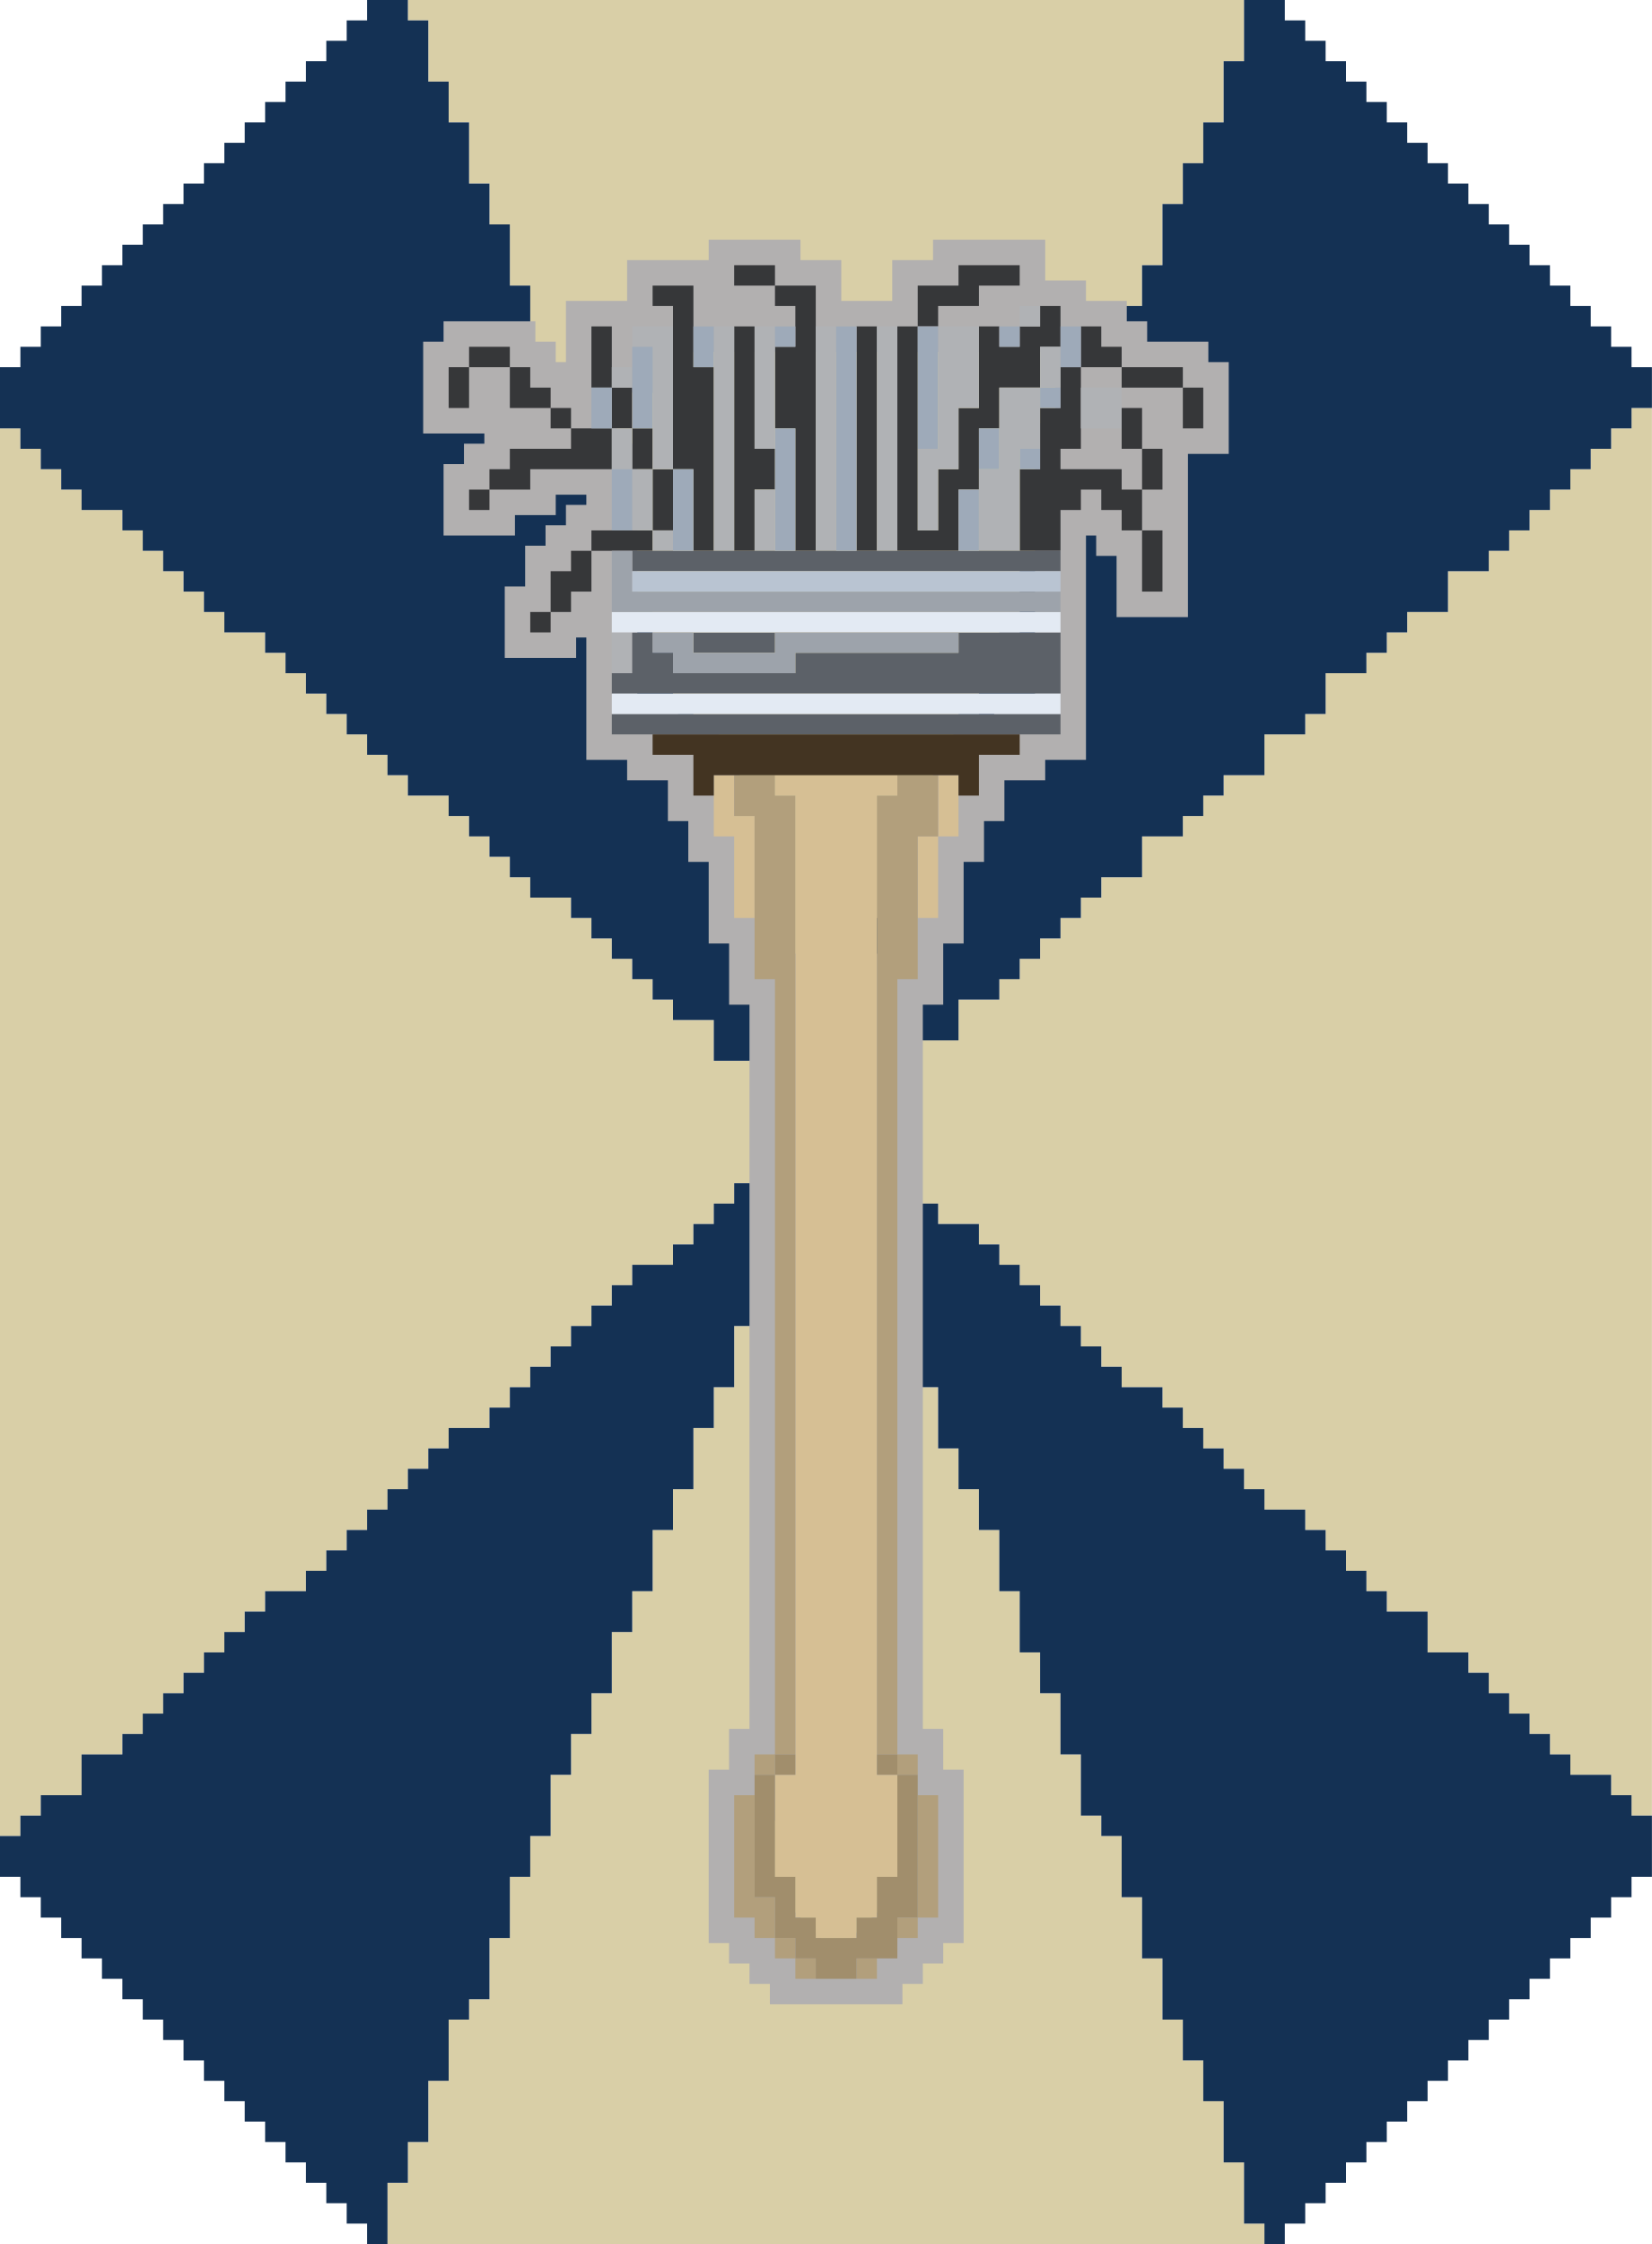
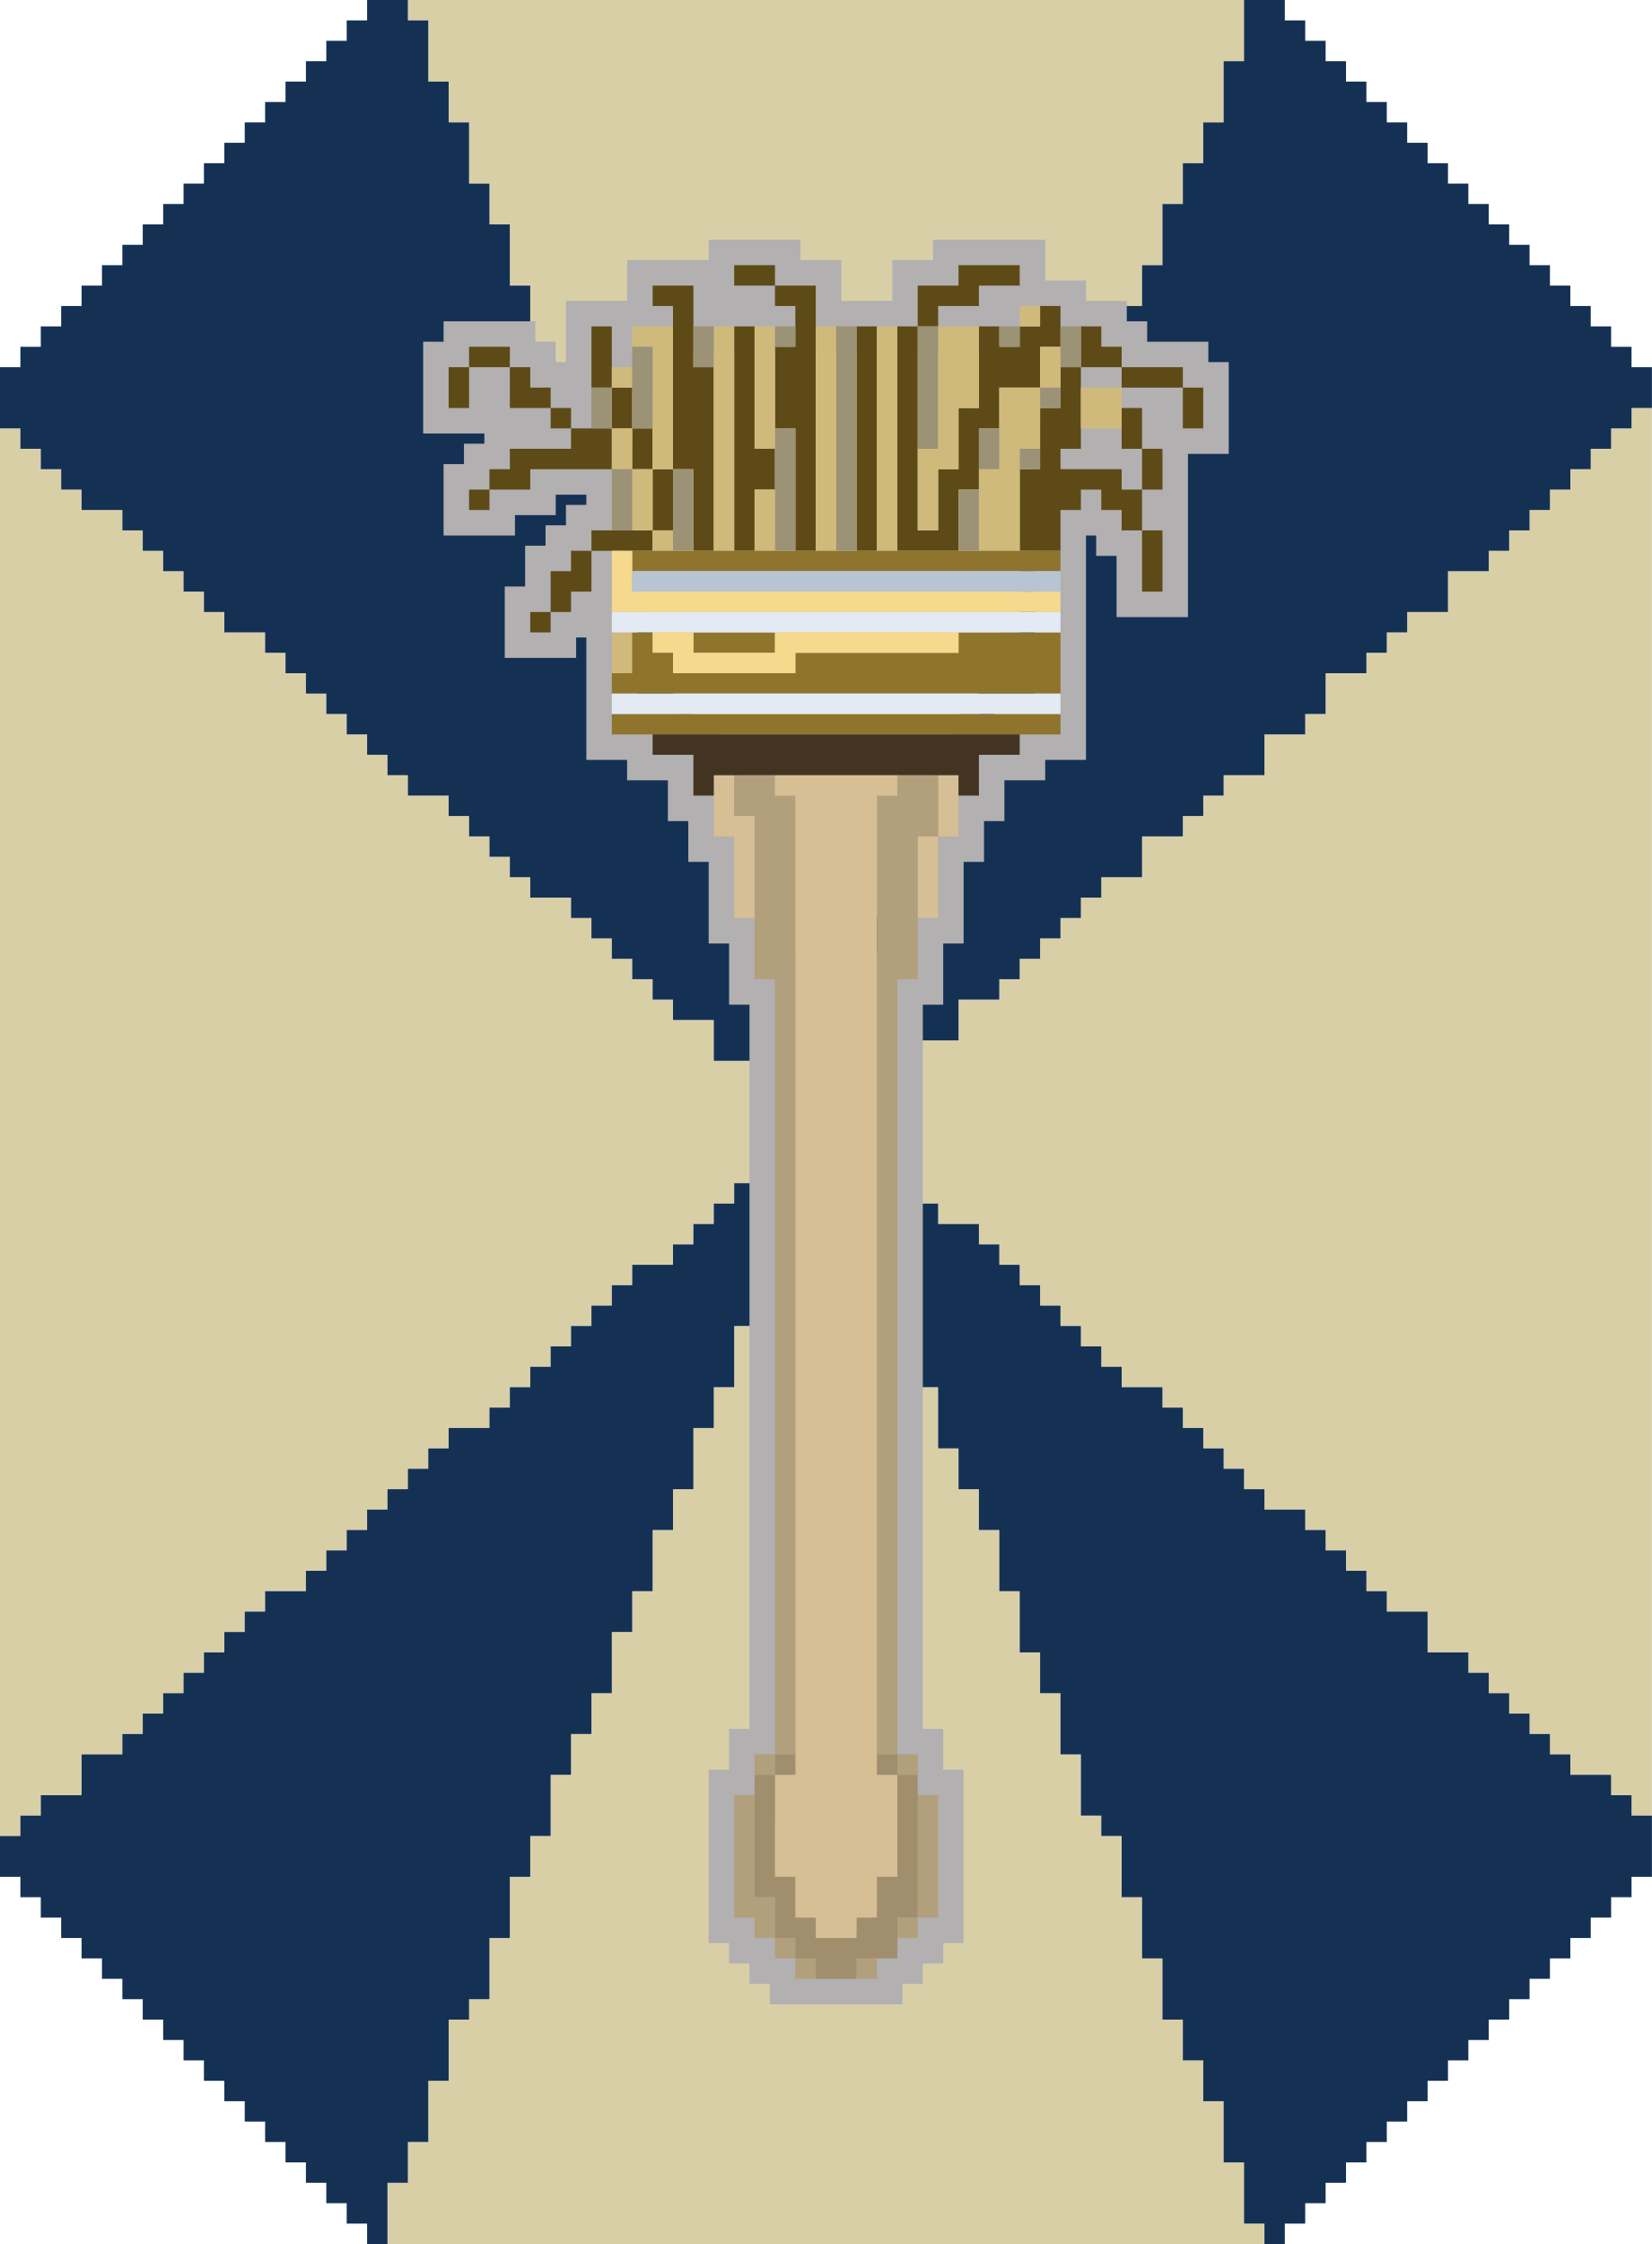
<svg xmlns="http://www.w3.org/2000/svg" preserveAspectRatio="none" overflow="visible" style="display: block;" width="81" height="110" viewBox="0 0 81 110" fill="none">
-   <g id="GÃMÃÅ_VERNÄ°K">
-     <g id="Group 307">
+   <g id="ALTIN_VERNÄ°K">
+     <g id="Group 311">
      <path id="color_c5e0eb_1" fill-rule="evenodd" clip-rule="evenodd" d="M20 0H61V3H60V6H59V8H58V10H57V13H56V15H55V18H54V21H53V23H52V25H51V28H50V31H49V33H48V35H47V38H46V40H45V43H44V45H43V47H42V50H41V52H40V50H39V47H38V45H37V42H36V39H35V37H34V35H33V32H32V30H31V27H30V24H29V21H28V20H27V17H26V14H25V11H24V9H23V6H22V4H21V1H20V0ZM80 20H81V89H80V88H79V87H77V86H76V85H75V84H74V83H73V82H72V81H70V79H68V78H67V77H66V76H65V75H64V74H62V73H61V72H60V71H59V70H58V69H57V68H55V67H54V66H53V65H52V64H51V63H50V62H49V61H48V60H46V59H45V58H44V57H43V56H42V54H43V53H44V52H45V51H47V49H49V48H50V47H51V46H52V45H53V44H54V43H56V41H58V40H59V39H60V38H62V36H64V35H65V33H67V32H68V31H69V30H71V28H73V27H74V26H75V25H76V24H77V23H78V22H79V21H80V20ZM0 21H1V22H2V23H3V24H4V25H6V26H7V27H8V28H9V29H10V30H11V31H13V32H14V33H15V34H16V35H17V36H18V37H19V38H20V39H22V40H23V41H24V42H25V43H26V44H28V45H29V46H30V47H31V48H32V49H33V50H35V52H37V53H38V54H39V56H38V57H37V58H36V59H35V60H34V61H33V62H31V63H30V64H29V65H28V66H27V67H26V68H25V69H24V70H22V71H21V72H20V73H19V74H18V75H17V76H16V77H15V78H13V79H12V80H11V81H10V82H9V83H8V84H7V85H6V86H4V88H2V89H1V90H0V22V21ZM40 56H41V58H42V61H43V62H44V65H45V68H46V71H47V73H48V75H49V78H50V81H51V83H52V86H53V89H54V90H55V93H56V96H57V99H58V101H59V103H60V106H61V109H62V110H19V107H20V105H21V102H22V99H23V98H24V95H25V92H26V90H27V87H28V85H29V83H30V80H31V78H32V75H33V73H34V70H35V68H36V65H37V62H38V60H39V58H40V57V56Z" fill="#D9CFA7" />
      <path id="color_ffffff_1" fill-rule="evenodd" clip-rule="evenodd" d="M18 0H20V1H21V4H22V6H23V9H24V11H25V14H26V17H27V20H28V21H29V24H30V27H31V30H32V32H33V35H34V37H35V39H36V42H37V45H38V47H39V50H40V52H41V50H42V47H43V45H44V43H45V40H46V38H47V35H48V33H49V31H50V28H51V25H52V23H53V21H54V18H55V15H56V13H57V10H58V8H59V6H60V3H61V0H63V1H64V2H65V3H66V4H67V5H68V6H69V7H70V8H71V9H72V10H73V11H74V12H75V13H76V14H77V15H78V16H79V17H80V18H81V20H80V21H79V22H78V23H77V24H76V25H75V26H74V27H73V28H71V30H69V31H68V32H67V33H65V35H64V36H62V38H60V39H59V40H58V41H56V43H54V44H53V45H52V46H51V47H50V48H49V49H47V51H45V52H44V53H43V54H42V56H43V57H44V58H45V59H46V60H48V61H49V62H50V63H51V64H52V65H53V66H54V67H55V68H57V69H58V70H59V71H60V72H61V73H62V74H64V75H65V76H66V77H67V78H68V79H70V81H72V82H73V83H74V84H75V85H76V86H77V87H79V88H80V89H81V92H80V93H79V94H78V95H77V96H76V97H75V98H74V99H73V100H72V101H71V102H70V103H69V104H68V105H67V106H66V107H65V108H64V109H63V110H62V109H61V106H60V103H59V101H58V99H57V96H56V93H55V90H54V89H53V86H52V83H51V81H50V78H49V75H48V73H47V71H46V68H45V65H44V62H43V61H42V58H41V56H40V58H39V60H38V62H37V65H36V68H35V70H34V73H33V75H32V78H31V80H30V83H29V85H28V87H27V90H26V92H25V95H24V98H23V99H22V102H21V105H20V107H19V110H18V109H17V108H16V107H15V106H14V105H13V104H12V103H11V102H10V101H9V100H8V99H7V98H6V97H5V96H4V95H3V94H2V93H1V92H0V90H1V89H2V88H4V86H6V85H7V84H8V83H9V82H10V81H11V80H12V79H13V78H15V77H16V76H17V75H18V74H19V73H20V72H21V71H22V70H24V69H25V68H26V67H27V66H28V65H29V64H30V63H31V62H33V61H34V60H35V59H36V58H37V57H38V56H39V54H38V53H37V52H35V50H33V49H32V48H31V47H30V46H29V45H28V44H26V43H25V42H24V41H23V40H22V39H20V38H19V37H18V36H17V35H16V34H15V33H14V32H13V31H11V30H10V29H9V28H8V27H7V26H6V25H4V24H3V23H2V22H1V21H0V18H1V17H2V16H3V15H4V14H5V13H6V12H7V11H8V10H9V9H10V8H11V7H12V6H13V5H14V4H15V3H16V2H17V1H18V0Z" fill="#143154" />
    </g>
    <path id="Union" d="M50 14V15.25H51.25V14H50ZM48 14V12.75H46.75V14H48ZM48 15V16.25H49.25V15H48ZM46 15V13.75H44.75V15H46ZM46 16H44.75V17.25H46V16ZM50 16V17.25H51.25V16H50ZM50 15V13.75H48.75V15H50ZM52 15H53.25V13.75H52V15ZM52 16H50.75V17.25H52V16ZM54 16H55.25V14.75H54V16ZM54 17H52.75V18.25H54V17ZM55 17H56.25V15.75H55V17ZM53 18V16.75H51.75V18H53ZM53 19H51.75V20.25H53V19ZM55 20H53.75V21.25H55V20ZM56 20H57.25V18.75H56V20ZM55 22H53.75V23.25H55V22ZM55 21H56.25V19.75H55V21ZM53 21V19.75H51.75V21H53ZM53 22V23.25H54.25V22H53ZM52 22V20.75H50.75V22H52ZM52 23H50.75V24.25H52V23ZM55 23H56.25V21.75H55V23ZM55 24H53.75V25.25H55V24ZM57 22H58.25V20.75H57V22ZM57 24V25.25H58.25V24H57ZM55 26H53.75V27.25H55V26ZM55 25H56.25V23.75H55V25ZM54 25H52.75V26.25H54V25ZM54 24H55.25V22.75H54V24ZM53 24V22.75H51.75V24H53ZM53 25V26.25H54.25V25H53ZM52 25V23.75H50.75V25H52ZM52 36V37.25H53.25V36H52ZM50 36V34.75H48.75V36H50ZM50 37V38.25H51.25V37H50ZM48 37V35.75H46.75V37H48ZM48 39V40.25H49.25V39H48ZM47 39V37.75H45.75V39H47ZM47 41V42.25H48.25V41H47ZM46 41V39.75H44.75V41H46ZM46 45V46.25H47.25V45H46ZM45 45V43.75H43.75V45H45ZM45 48V49.25H46.25V48H45ZM44 48V46.75H42.75V48H44ZM44 86H42.75V87.25H44V86ZM45 86H46.25V84.75H45V86ZM45 88H43.75V89.25H45V88ZM46 88H47.25V86.75H46V88ZM46 94V95.25H47.25V94H46ZM45 94V92.75H43.75V94H45ZM45 95V96.25H46.25V95H45ZM44 95V93.75H42.75V95H44ZM44 96V97.25H45.25V96H44ZM43 96V94.75H41.75V96H43ZM43 97V98.25H44.25V97H43ZM39 97H37.75V98.25H39V97ZM39 96H40.25V94.75H39V96ZM38 96H36.75V97.25H38V96ZM38 95H39.25V93.75H38V95ZM37 95H35.75V96.25H37V95ZM37 94H38.25V92.75H37V94ZM36 94H34.75V95.25H36V94ZM36 88V86.75H34.75V88H36ZM37 88V89.25H38.25V88H37ZM37 86V84.75H35.75V86H37ZM38 86V87.25H39.25V86H38ZM38 48H39.25V46.75H38V48ZM37 48H35.75V49.25H37V48ZM37 45H38.25V43.75H37V45ZM36 45H34.75V46.25H36V45ZM36 41H37.25V39.75H36V41ZM35 41H33.75V42.25H35V41ZM35 39H36.25V37.75H35V39ZM34 39H32.75V40.25H34V39ZM34 37H35.25V35.75H34V37ZM32 37H30.75V38.25H32V37ZM32 36H33.25V34.75H32V36ZM30 36H28.75V37.25H30V36ZM30 27H31.25V25.75H30V27ZM29 26V24.75H27.75V26H29ZM30 26V27.25H31.25V26H30ZM30 23H31.25V21.75H30V23ZM26 23V21.75H24.75V23H26ZM26 24V25.25H27.25V24H26ZM24 23V21.75H22.75V23H24ZM25 23V24.25H26.25V23H25ZM25 22V20.75H23.75V22H25ZM28 22V23.25H29.25V22H28ZM29 21V22.25H30.25V21H29ZM29 16V14.75H27.75V16H29ZM30 16H31.25V14.75H30V16ZM30 18H28.75V19.25H30V18ZM31 18V19.25H32.25V18H31ZM31 16V14.75H29.75V16H31ZM33 16V17.25H34.25V16H33ZM33 15H34.25V13.75H33V15ZM32 15H30.75V16.25H32V15ZM32 14V12.75H30.75V14H32ZM34 14H35.25V12.75H34V14ZM34 16H32.75V17.25H34V16ZM39 16V17.25H40.25V16H39ZM39 15H40.25V13.75H39V15ZM38 15H36.75V16.25H38V15ZM40 14H41.25V12.75H40V14ZM40 16H38.75V17.25H40V16ZM45 16V17.25H46.25V16H45ZM45 14V12.75H43.75V14H45ZM47 14V15.25H48.25V14H47ZM47 13V11.75H45.75V13H47ZM50 13H51.25V11.75H50V13ZM27 31V32.25H28.25V31H27ZM26 31H24.75V32.25H26V31ZM26 30V28.75H24.75V30H26ZM29 29V30.25H30.25V29H29ZM28 29V27.75H26.75V29H28ZM28 30V31.25H29.25V30H28ZM27 28V26.75H25.75V28H27ZM28 28V29.25H29.25V28H28ZM28 27V25.75H26.75V27H28ZM57 29V30.25H58.25V29H57ZM56 29H54.75V30.25H56V29ZM57 26H58.25V24.75H57V26ZM24 25V26.25H25.25V25H24ZM23 25H21.75V26.25H23V25ZM23 24V22.75H21.75V24H23ZM27 21H25.75V22.25H27V21ZM28 20H29.25V18.75H28V20ZM59 21V22.25H60.25V21H59ZM58 21H56.75V22.25H58V21ZM59 19H60.25V17.75H59V19ZM23 20V21.25H24.25V20H23ZM22 20H20.75V21.25H22V20ZM22 18V16.75H20.75V18H22ZM26 19H24.75V20.25H26V19ZM27 19H28.25V17.75H27V19ZM25 20H23.75V21.25H25V20ZM26 18H27.25V16.75H26V18ZM58 18H59.25V16.75H58V18ZM23 17V15.75H21.75V17H23ZM25 17H26.25V15.75H25V17ZM36 14H34.75V15.25H36V14ZM36 13V11.75H34.75V13H36ZM38 13H39.25V11.75H38V13ZM50 14V12.75H48V14V15.25H50V14ZM48 14H46.75V15H48H49.25V14H48ZM48 15V13.75H46V15V16.25H48V15ZM46 15H44.75V16H46H47.25V15H46ZM46 16V17.25H50V16V14.75H46V16ZM50 16H51.25V15H50H48.75V16H50ZM50 15V16.25H52V15V13.75H50V15ZM52 15H50.75V16H52H53.25V15H52ZM52 16V17.25H54V16V14.75H52V16ZM54 16H52.75V17H54H55.25V16H54ZM54 17V18.25H55V17V15.75H54V17ZM55 17H53.75V18H55H56.25V17H55ZM55 18V16.75H53V18V19.25H55V18ZM53 18H51.75V19H53H54.25V18H53ZM53 19V20.25H55V19V17.75H53V19ZM55 19H53.75V20H55H56.25V19H55ZM55 20V21.25H56V20V18.75H55V20ZM56 20H54.75V22H56H57.25V20H56ZM56 22V20.75H55V22V23.25H56V22ZM55 22H56.25V21H55H53.75V22H55ZM55 21V19.75H53V21V22.25H55V21ZM53 21H51.75V22H53H54.25V21H53ZM53 22V20.75H52V22V23.25H53V22ZM52 22H50.75V23H52H53.25V22H52ZM52 23V24.25H55V23V21.75H52V23ZM55 23H53.75V24H55H56.25V23H55ZM55 24V25.25H56V24V22.75H55V24ZM56 24H57.25V22H56H54.75V24H56ZM56 22V23.25H57V22V20.75H56V22ZM57 22H55.75V24H57H58.25V22H57ZM57 24V22.75H56V24V25.25H57V24ZM56 24H54.75V26H56H57.25V24H56ZM56 26V24.75H55V26V27.25H56V26ZM55 26H56.25V25H55H53.75V26H55ZM55 25V23.75H54V25V26.25H55V25ZM54 25H55.25V24H54H52.75V25H54ZM54 24V22.75H53V24V25.25H54V24ZM53 24H51.75V25H53H54.25V24H53ZM53 25V23.75H52V25V26.25H53V25ZM52 25H50.75V36H52H53.25V25H52ZM52 36V34.75H50V36V37.25H52V36ZM50 36H48.75V37H50H51.25V36H50ZM50 37V35.75H48V37V38.25H50V37ZM48 37H46.75V39H48H49.25V37H48ZM48 39V37.75H47V39V40.25H48V39ZM47 39H45.75V41H47H48.25V39H47ZM47 41V39.75H46V41V42.25H47V41ZM46 41H44.75V45H46H47.25V41H46ZM46 45V43.75H45V45V46.25H46V45ZM45 45H43.75V48H45H46.25V45H45ZM45 48V46.75H44V48V49.25H45V48ZM44 48H42.75V86H44H45.25V48H44ZM44 86V87.25H45V86V84.75H44V86ZM45 86H43.75V88H45H46.25V86H45ZM45 88V89.25H46V88V86.75H45V88ZM46 88H44.75V94H46H47.25V88H46ZM46 94V92.75H45V94V95.25H46V94ZM45 94H43.75V95H45H46.25V94H45ZM45 95V93.75H44V95V96.25H45V95ZM44 95H42.75V96H44H45.25V95H44ZM44 96V94.75H43V96V97.25H44V96ZM43 96H41.75V97H43H44.25V96H43ZM43 97V95.75H39V97V98.25H43V97ZM39 97H40.25V96H39H37.75V97H39ZM39 96V94.75H38V96V97.25H39V96ZM38 96H39.25V95H38H36.75V96H38ZM38 95V93.75H37V95V96.25H38V95ZM37 95H38.25V94H37H35.75V95H37ZM37 94V92.75H36V94V95.25H37V94ZM36 94H37.25V88H36H34.75V94H36ZM36 88V89.25H37V88V86.75H36V88ZM37 88H38.25V86H37H35.75V88H37ZM37 86V87.25H38V86V84.75H37V86ZM38 86H39.25V48H38H36.75V86H38ZM38 48V46.75H37V48V49.25H38V48ZM37 48H38.25V45H37H35.75V48H37ZM37 45V43.75H36V45V46.25H37V45ZM36 45H37.25V41H36H34.75V45H36ZM36 41V39.75H35V41V42.25H36V41ZM35 41H36.25V39H35H33.75V41H35ZM35 39V37.75H34V39V40.25H35V39ZM34 39H35.25V37H34H32.75V39H34ZM34 37V35.75H32V37V38.25H34V37ZM32 37H33.25V36H32H30.75V37H32ZM32 36V34.75H30V36V37.25H32V36ZM30 36H31.25V27H30H28.75V36H30ZM30 27V25.75H29V27V28.25H30V27ZM29 27H30.25V26H29H27.75V27H29ZM29 26V27.25H30V26V24.75H29V26ZM30 26H31.25V23H30H28.75V26H30ZM30 23V21.75H26V23V24.25H30V23ZM26 23H24.75V24H26H27.25V23H26ZM26 24V22.75H24V24V25.25H26V24ZM24 24H25.25V23H24H22.75V24H24ZM24 23V24.25H25V23V21.75H24V23ZM25 23H26.25V22H25H23.75V23H25ZM25 22V23.25H28V22V20.75H25V22ZM28 22H29.25V21H28H26.75V22H28ZM28 21V22.25H29V21V19.75H28V21ZM29 21H30.25V16H29H27.75V21H29ZM29 16V17.25H30V16V14.75H29V16ZM30 16H28.75V18H30H31.25V16H30ZM30 18V19.25H31V18V16.75H30V18ZM31 18H32.25V16H31H29.75V18H31ZM31 16V17.25H33V16V14.75H31V16ZM33 16H34.25V15H33H31.75V16H33ZM33 15V13.75H32V15V16.25H33V15ZM32 15H33.25V14H32H30.75V15H32ZM32 14V15.25H34V14V12.75H32V14ZM34 14H32.75V16H34H35.25V14H34ZM34 16V17.25H39V16V14.75H34V16ZM39 16H40.25V15H39H37.75V16H39ZM39 15V13.75H38V15V16.25H39V15ZM38 15H39.25V14H38H36.75V15H38ZM38 14V15.25H40V14V12.75H38V14ZM40 14H38.75V16H40H41.25V14H40ZM40 16V17.25H45V16V14.75H40V16ZM45 16H46.25V14H45H43.75V16H45ZM45 14V15.25H47V14V12.75H45V14ZM47 14H48.25V13H47H45.75V14H47ZM47 13V14.25H50V13V11.75H47V13ZM50 13H48.75V14H50H51.25V13H50ZM27 31V29.75H26V31V32.25H27V31ZM26 31H27.25V30H26H24.75V31H26ZM26 30V31.25H27V30V28.75H26V30ZM27 30H25.75V31H27H28.25V30H27ZM29 29V27.75H28V29V30.25H29V29ZM28 29H26.75V30H28H29.25V29H28ZM28 30V28.75H27V30V31.25H28V30ZM27 30H28.25V28H27H25.75V30H27ZM27 28V29.25H28V28V26.75H27V28ZM28 28H29.25V27H28H26.75V28H28ZM28 27V28.25H29V27V25.75H28V27ZM29 27H27.75V29H29H30.25V27H29ZM57 29V27.75H56V29V30.25H57V29ZM56 29H57.25V26H56H54.75V29H56ZM56 26V27.25H57V26V24.75H56V26ZM57 26H55.75V29H57H58.25V26H57ZM24 25V23.75H23V25V26.25H24V25ZM23 25H24.25V24H23H21.75V25H23ZM23 24V25.25H24V24V22.75H23V24ZM24 24H22.75V25H24H25.25V24H24ZM28 21V19.75H27V21V22.25H28V21ZM27 21H28.25V20H27H25.75V21H27ZM27 20V21.25H28V20V18.75H27V20ZM28 20H26.75V21H28H29.25V20H28ZM59 21V19.75H58V21V22.25H59V21ZM58 21H59.25V19H58H56.75V21H58ZM58 19V20.25H59V19V17.75H58V19ZM59 19H57.75V21H59H60.25V19H59ZM23 20V18.75H22V20V21.25H23V20ZM22 20H23.25V18H22H20.75V20H22ZM22 18V19.25H23V18V16.75H22V18ZM23 18H21.75V20H23H24.25V18H23ZM26 19V20.25H27V19V17.75H26V19ZM27 19H25.75V20H27H28.25V19H27ZM27 20V18.75H25V20V21.25H27V20ZM25 20H26.25V18H25H23.75V20H25ZM25 18V19.25H26V18V16.75H25V18ZM26 18H24.75V19H26H27.25V18H26ZM58 19V17.75H55V19V20.25H58V19ZM55 19H56.25V18H55H53.75V19H55ZM55 18V19.25H58V18V16.75H55V18ZM58 18H56.75V19H58H59.25V18H58ZM25 18V16.75H23V18V19.25H25V18ZM23 18H24.25V17H23H21.75V18H23ZM23 17V18.25H25V17V15.75H23V17ZM25 17H23.75V18H25H26.25V17H25ZM38 14V12.75H36V14V15.25H38V14ZM36 14H37.25V13H36H34.75V14H36ZM36 13V14.25H38V13V11.75H36V13ZM38 13H36.75V14H38H39.25V13H38Z" fill="#B2B0B0" />
-     <g id="GÃ¼mÃ¼Å 53">
+     <g id="altÄ±n">
      <path id="color_d6bf94_1" fill-rule="evenodd" clip-rule="evenodd" d="M35 38H36V40H37V45H36V41H35V39V38ZM38 38H44V39H43V87H44V92H43V94H42V95H40V94H39V92H38V87H39V39H38V38ZM46 38H47V41H46V39V38ZM45 41H46V45H45V42V41Z" fill="#D6BF94" />
-       <path id="color_363739_1" fill-rule="evenodd" clip-rule="evenodd" d="M36 13H38V14H36V13ZM47 13H50V14H48V15H46V16H45V14H47V13ZM32 14H34V18H35V27H34V23H33V15H32V14ZM38 14H40V27H39V21H38V17H39V15H38V14ZM51 15H52V17H51V19H49V21H48V24H47V27H44V16H45V26H46V23H47V20H48V16H49V17H50V16H51V15ZM29 16H30V19H29V17V16ZM36 16H37V22H38V24H37V27H36V17V16ZM42 16H43V27H42V17V16ZM53 16H54V17H55V18H53V17V16ZM23 17H25V18H23V17ZM22 18H23V20H22V19V18ZM25 18H26V19H27V20H25V19V18ZM52 18H53V22H52V23H55V24H56V22H55V20H56V22H57V24H56V26H55V25H54V24H53V25H52V27H50V23H51V20H52V19V18ZM55 18H58V19H55V18ZM30 19H31V21H30V20V19ZM58 19H59V21H58V20V19ZM27 20H28V21H27V20ZM28 21H30V23H26V24H24V23H25V22H28V21ZM31 21H32V23H31V22V21ZM32 23H33V26H32V24V23ZM23 24H24V25H23V24ZM29 26H32V27H29V26ZM56 26H57V29H56V27V26ZM28 27H29V29H28V30H27V28H28V27ZM26 30H27V31H26V30Z" fill="#363739" />
+       <path id="color_363739_1" fill-rule="evenodd" clip-rule="evenodd" d="M36 13H38V14H36V13ZM47 13H50V14H48V15H46V16H45V14H47V13ZM32 14H34V18H35V27H34V23H33V15H32V14ZM38 14H40V27H39V21H38V17H39V15H38V14ZM51 15H52V17H51V19H49V21H48V24H47V27H44V16H45V26H46V23H47V20H48V16H49V17H50V16H51V15ZM29 16H30V19H29V17V16ZM36 16H37V22H38V24H37V27H36V17V16ZM42 16H43V27H42V17V16ZM53 16H54V17H55V18H53V17V16ZM23 17H25V18H23V17ZM22 18H23V20H22V19V18ZM25 18H26V19H27V20H25V19V18ZM52 18H53V22H52V23H55V24H56V22H55V20H56V22H57V24H56V26H55V25H54V24H53V25H52V27H50V23H51V20H52V19V18ZM55 18H58V19H55V18ZM30 19H31V21H30V20V19ZM58 19H59V21H58V20V19ZM27 20H28V21H27V20ZM28 21H30V23H26V24H24V23H25V22H28V21ZM31 21H32V23H31V22V21ZM32 23H33V26H32V24V23ZM23 24H24V25H23V24ZM29 26H32V27H29V26ZM56 26H57V29H56V27V26ZM28 27H29V29H28V30H27V28H28V27ZM26 30H27V31H26V30Z" fill="#5D4A16" />
      <path id="color_b29f7c_1" fill-rule="evenodd" clip-rule="evenodd" d="M36 38H38V39H39V86H38V48H37V40H36V39V38ZM44 38H46V41H45V48H44V86H43V39H44V38ZM37 86H38V87H37V86ZM44 86H45V87H44V86ZM36 88H37V93H38V95H37V94H36V89V88ZM45 88H46V94H45V89V88ZM44 94H45V95H44V94ZM38 95H39V96H38V95ZM39 96H40V97H39V96ZM42 96H43V97H42V96Z" fill="#B29F7C" />
-       <path id="color_b0b2b5_1" fill-rule="evenodd" clip-rule="evenodd" d="M50 15H51V16H50V15ZM31 16H33V23H32V17H31V16ZM35 16H36V27H35V17V16ZM37 16H38V22H37V17V16ZM40 16H41V27H40V17V16ZM43 16H44V27H43V17V16ZM46 16H48V20H47V23H46V26H45V22H46V17V16ZM51 17H52V19H51V18V17ZM30 18H31V19H30V18ZM49 19H51V22H50V27H48V23H49V20V19ZM53 19H55V21H53V20V19ZM30 21H31V23H30V22V21ZM31 23H32V26H31V24V23ZM37 24H38V27H37V25V24ZM32 26H33V27H32V26ZM30 31H31V33H30V32V31Z" fill="#B0B2B5" />
-       <path id="color_5c6168_1" fill-rule="evenodd" clip-rule="evenodd" d="M31 27H52V28H31V27ZM31 31H32V32H33V33H39V32H47V31H52V34H30V33H31V32V31ZM34 31H38V32H34V31ZM30 35H52V36H30V35Z" fill="#5C6168" />
-       <path id="color_9eaab9_1" fill-rule="evenodd" clip-rule="evenodd" d="M34 16H35V18H34V17V16ZM38 16H39V17H38V16ZM41 16H42V27H41V17V16ZM45 16H46V22H45V17V16ZM49 16H50V17H49V16ZM52 16H53V18H52V17V16ZM31 17H32V21H31V18V17ZM29 19H30V21H29V20V19ZM51 19H52V20H51V19ZM38 21H39V27H38V22V21ZM48 21H49V23H48V22V21ZM50 22H51V23H50V22ZM30 23H31V26H30V24V23ZM33 23H34V27H33V24V23ZM47 24H48V27H47V25V24Z" fill="#9EAAB9" />
+       <path id="color_b0b2b5_1" fill-rule="evenodd" clip-rule="evenodd" d="M50 15H51V16H50V15ZM31 16H33V23H32V17H31V16ZM35 16H36V27H35V17V16ZM37 16H38V22H37V17V16ZM40 16H41V27H40V17V16ZM43 16H44V27H43V17V16ZM46 16H48V20H47V23H46V26H45V22H46V17V16ZM51 17H52V19H51V18V17ZM30 18H31V19H30V18ZM49 19H51V22H50V27H48V23H49V20V19ZM53 19H55V21H53V20V19ZM30 21H31V23H30V22V21ZM31 23H32V26H31V24V23ZM37 24H38V27H37V25V24ZM32 26H33V27H32V26ZM30 31H31V33H30V32V31Z" fill="#D0BA7B" />
+       <path id="color_5c6168_1" fill-rule="evenodd" clip-rule="evenodd" d="M31 27H52V28H31V27ZM31 31H32V32H33V33H39V32H47V31H52V34H30V33H31V32V31ZM34 31H38V32H34V31ZM30 35H52V36H30V35Z" fill="#8E742C" />
+       <path id="color_9eaab9_1" fill-rule="evenodd" clip-rule="evenodd" d="M34 16H35V18H34V17V16ZM38 16H39V17H38V16ZM41 16H42V27H41V17V16ZM45 16H46V22H45V17V16ZM49 16H50V17H49V16ZM52 16H53V18H52V17V16ZM31 17H32V21H31V18V17ZM29 19H30V21H29V20V19ZM51 19H52V20H51V19ZM38 21H39V27H38V22V21ZM48 21H49V23H48V22V21ZM50 22H51V23H50V22ZM30 23H31V26H30V24V23ZM33 23H34V27H33V24V23ZM47 24H48V27H47V25V24Z" fill="#9C9276" />
      <path id="color_e3eaf3_1" fill-rule="evenodd" clip-rule="evenodd" d="M30 30H52V31H30V30ZM30 34H52V35H30V34Z" fill="#E3EAF3" />
-       <path id="color_9da3ab_1" fill-rule="evenodd" clip-rule="evenodd" d="M30 27H31V29H52V30H30V28V27ZM32 31H34V32H38V31H47V32H39V33H33V32H32V31Z" fill="#9DA3AB" />
+       <path id="color_9da3ab_1" fill-rule="evenodd" clip-rule="evenodd" d="M30 27H31V29H52V30H30V28V27ZM32 31H34V32H38V31H47V32H39V33H33V32H32V31Z" fill="#F5D98C" />
      <path id="color_433422_1" fill-rule="evenodd" clip-rule="evenodd" d="M32 36H50V37H48V39H47V38H35V39H34V37H32V36Z" fill="#433422" />
      <path id="color_a18e6c_1" fill-rule="evenodd" clip-rule="evenodd" d="M38 86H39V87H38V86ZM43 86H44V87H43V86ZM37 87H38V92H39V94H40V95H42V94H43V92H44V87H45V94H44V96H42V97H40V96H39V95H38V93H37V88V87Z" fill="#A18E6C" />
      <path id="color_b9c4d2_1" fill-rule="evenodd" clip-rule="evenodd" d="M31 28H52V29H31V28Z" fill="#B9C4D2" />
    </g>
  </g>
</svg>
